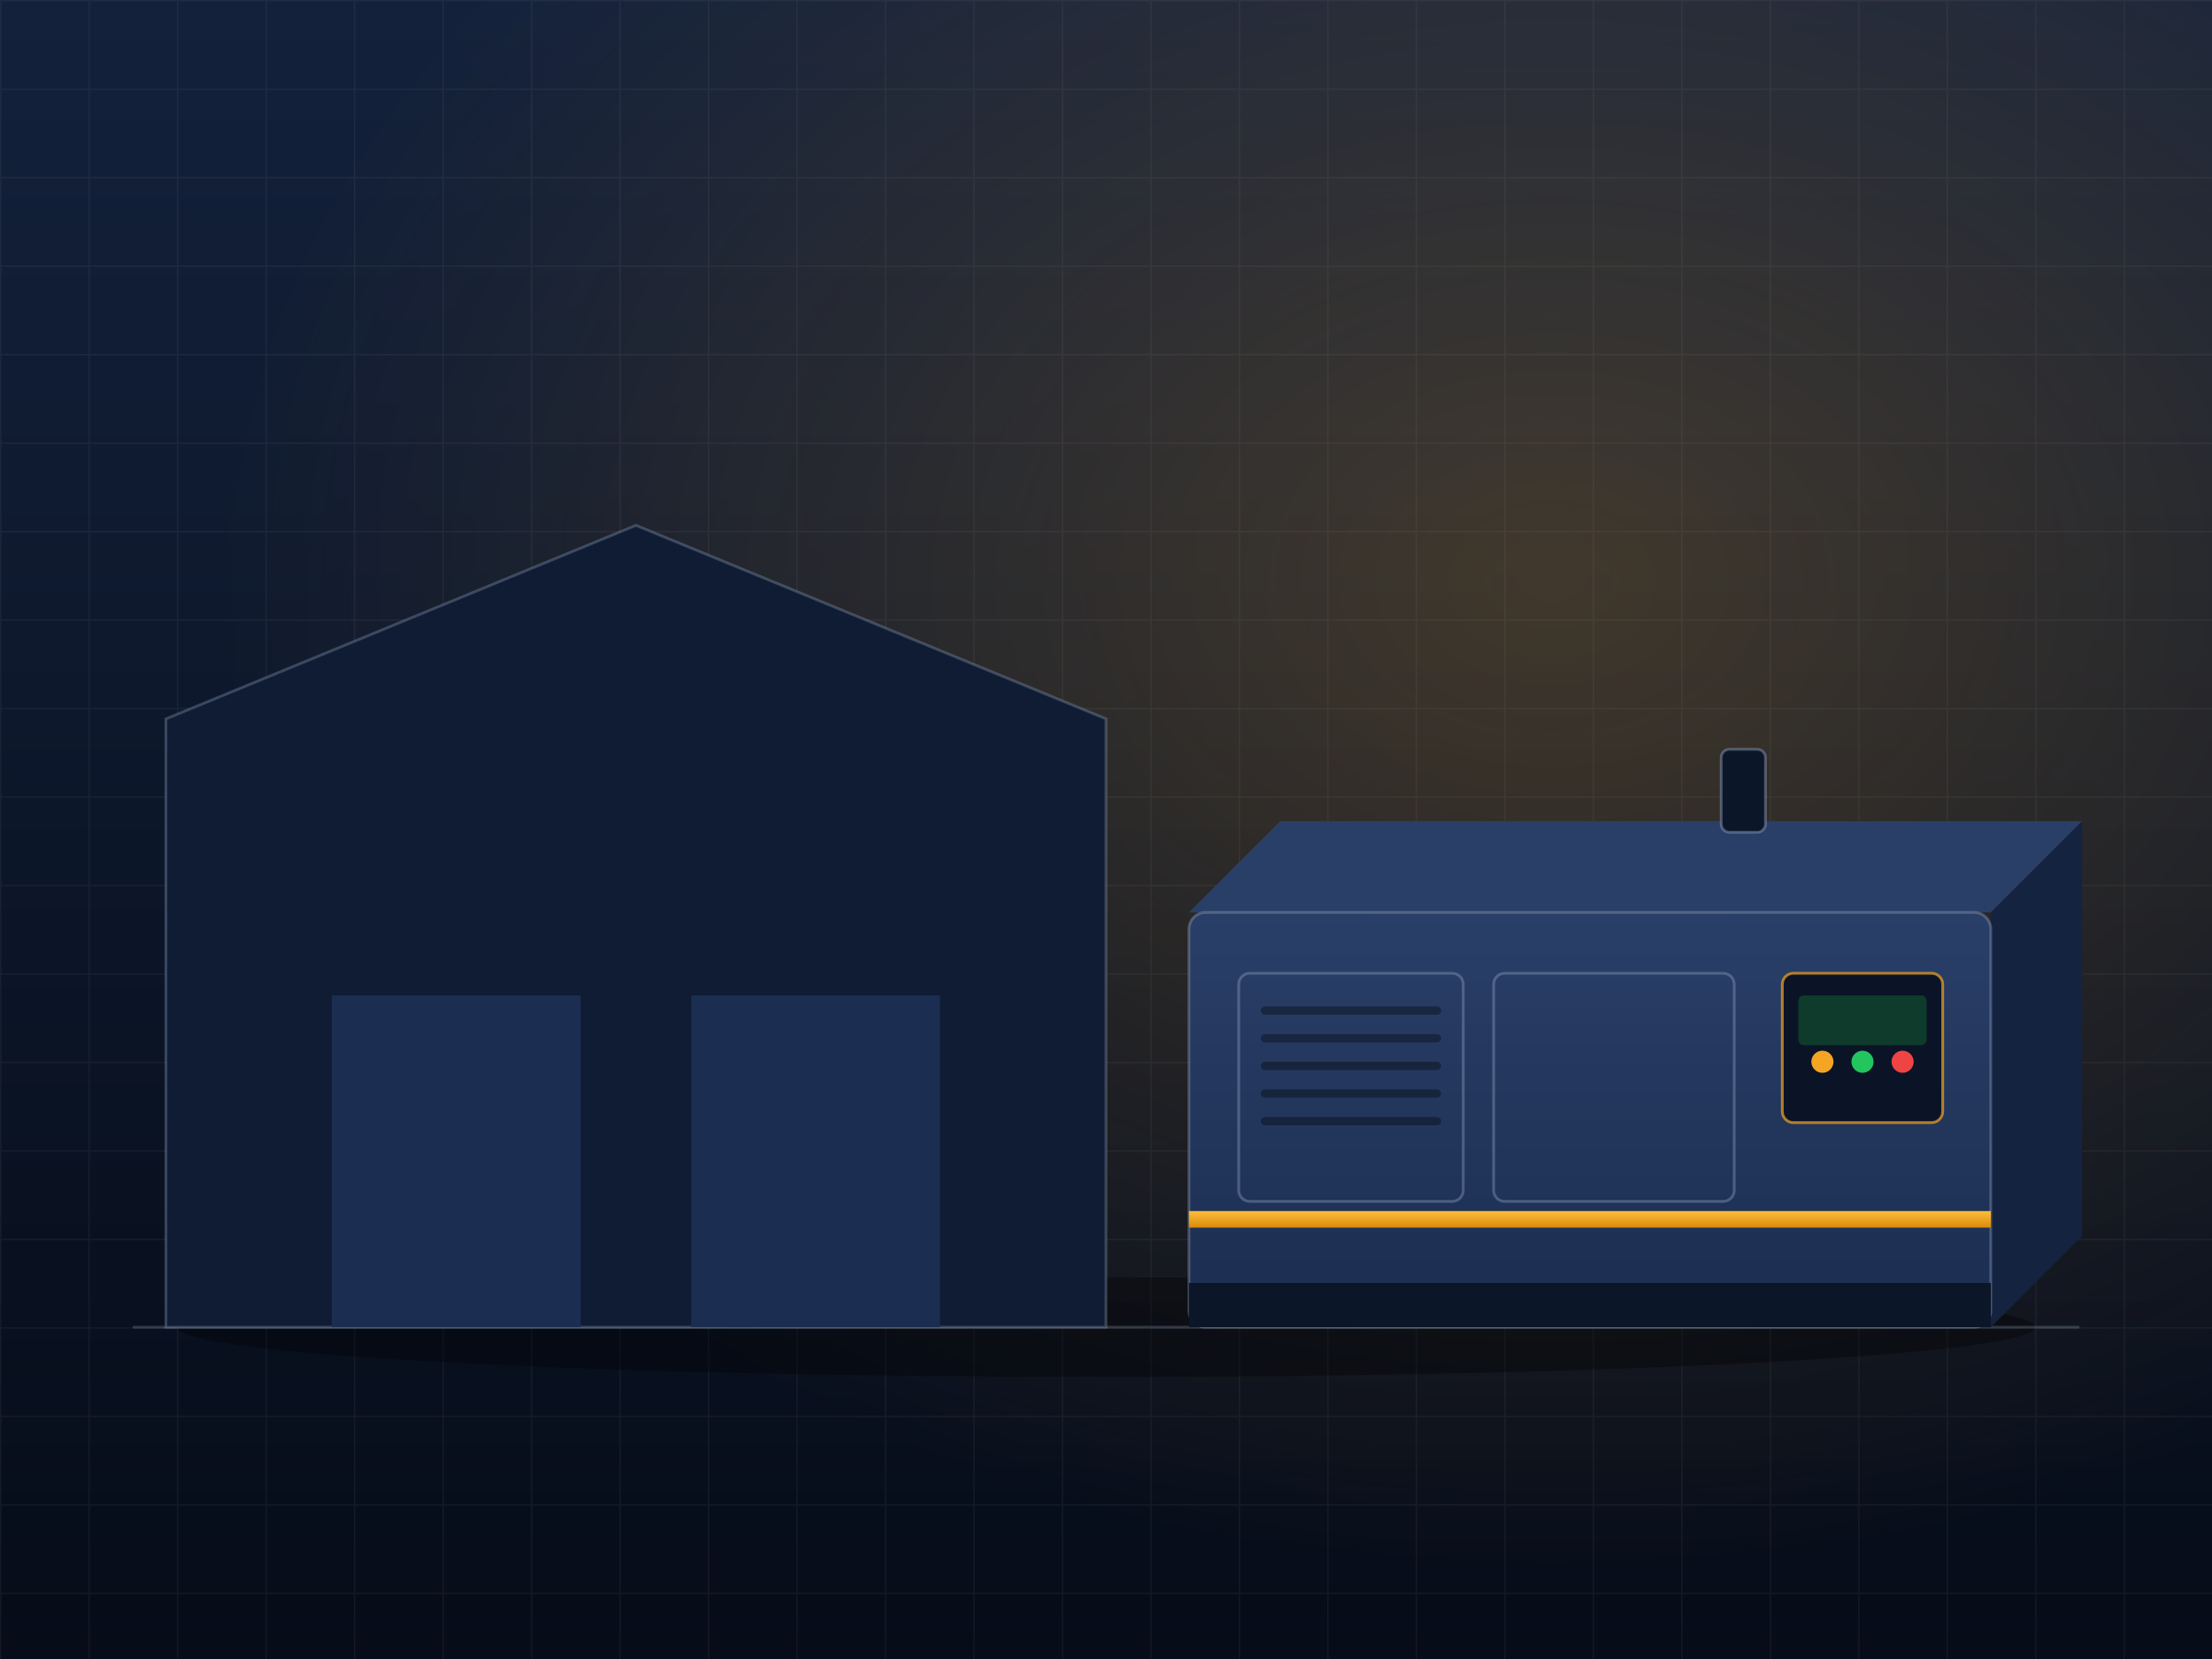
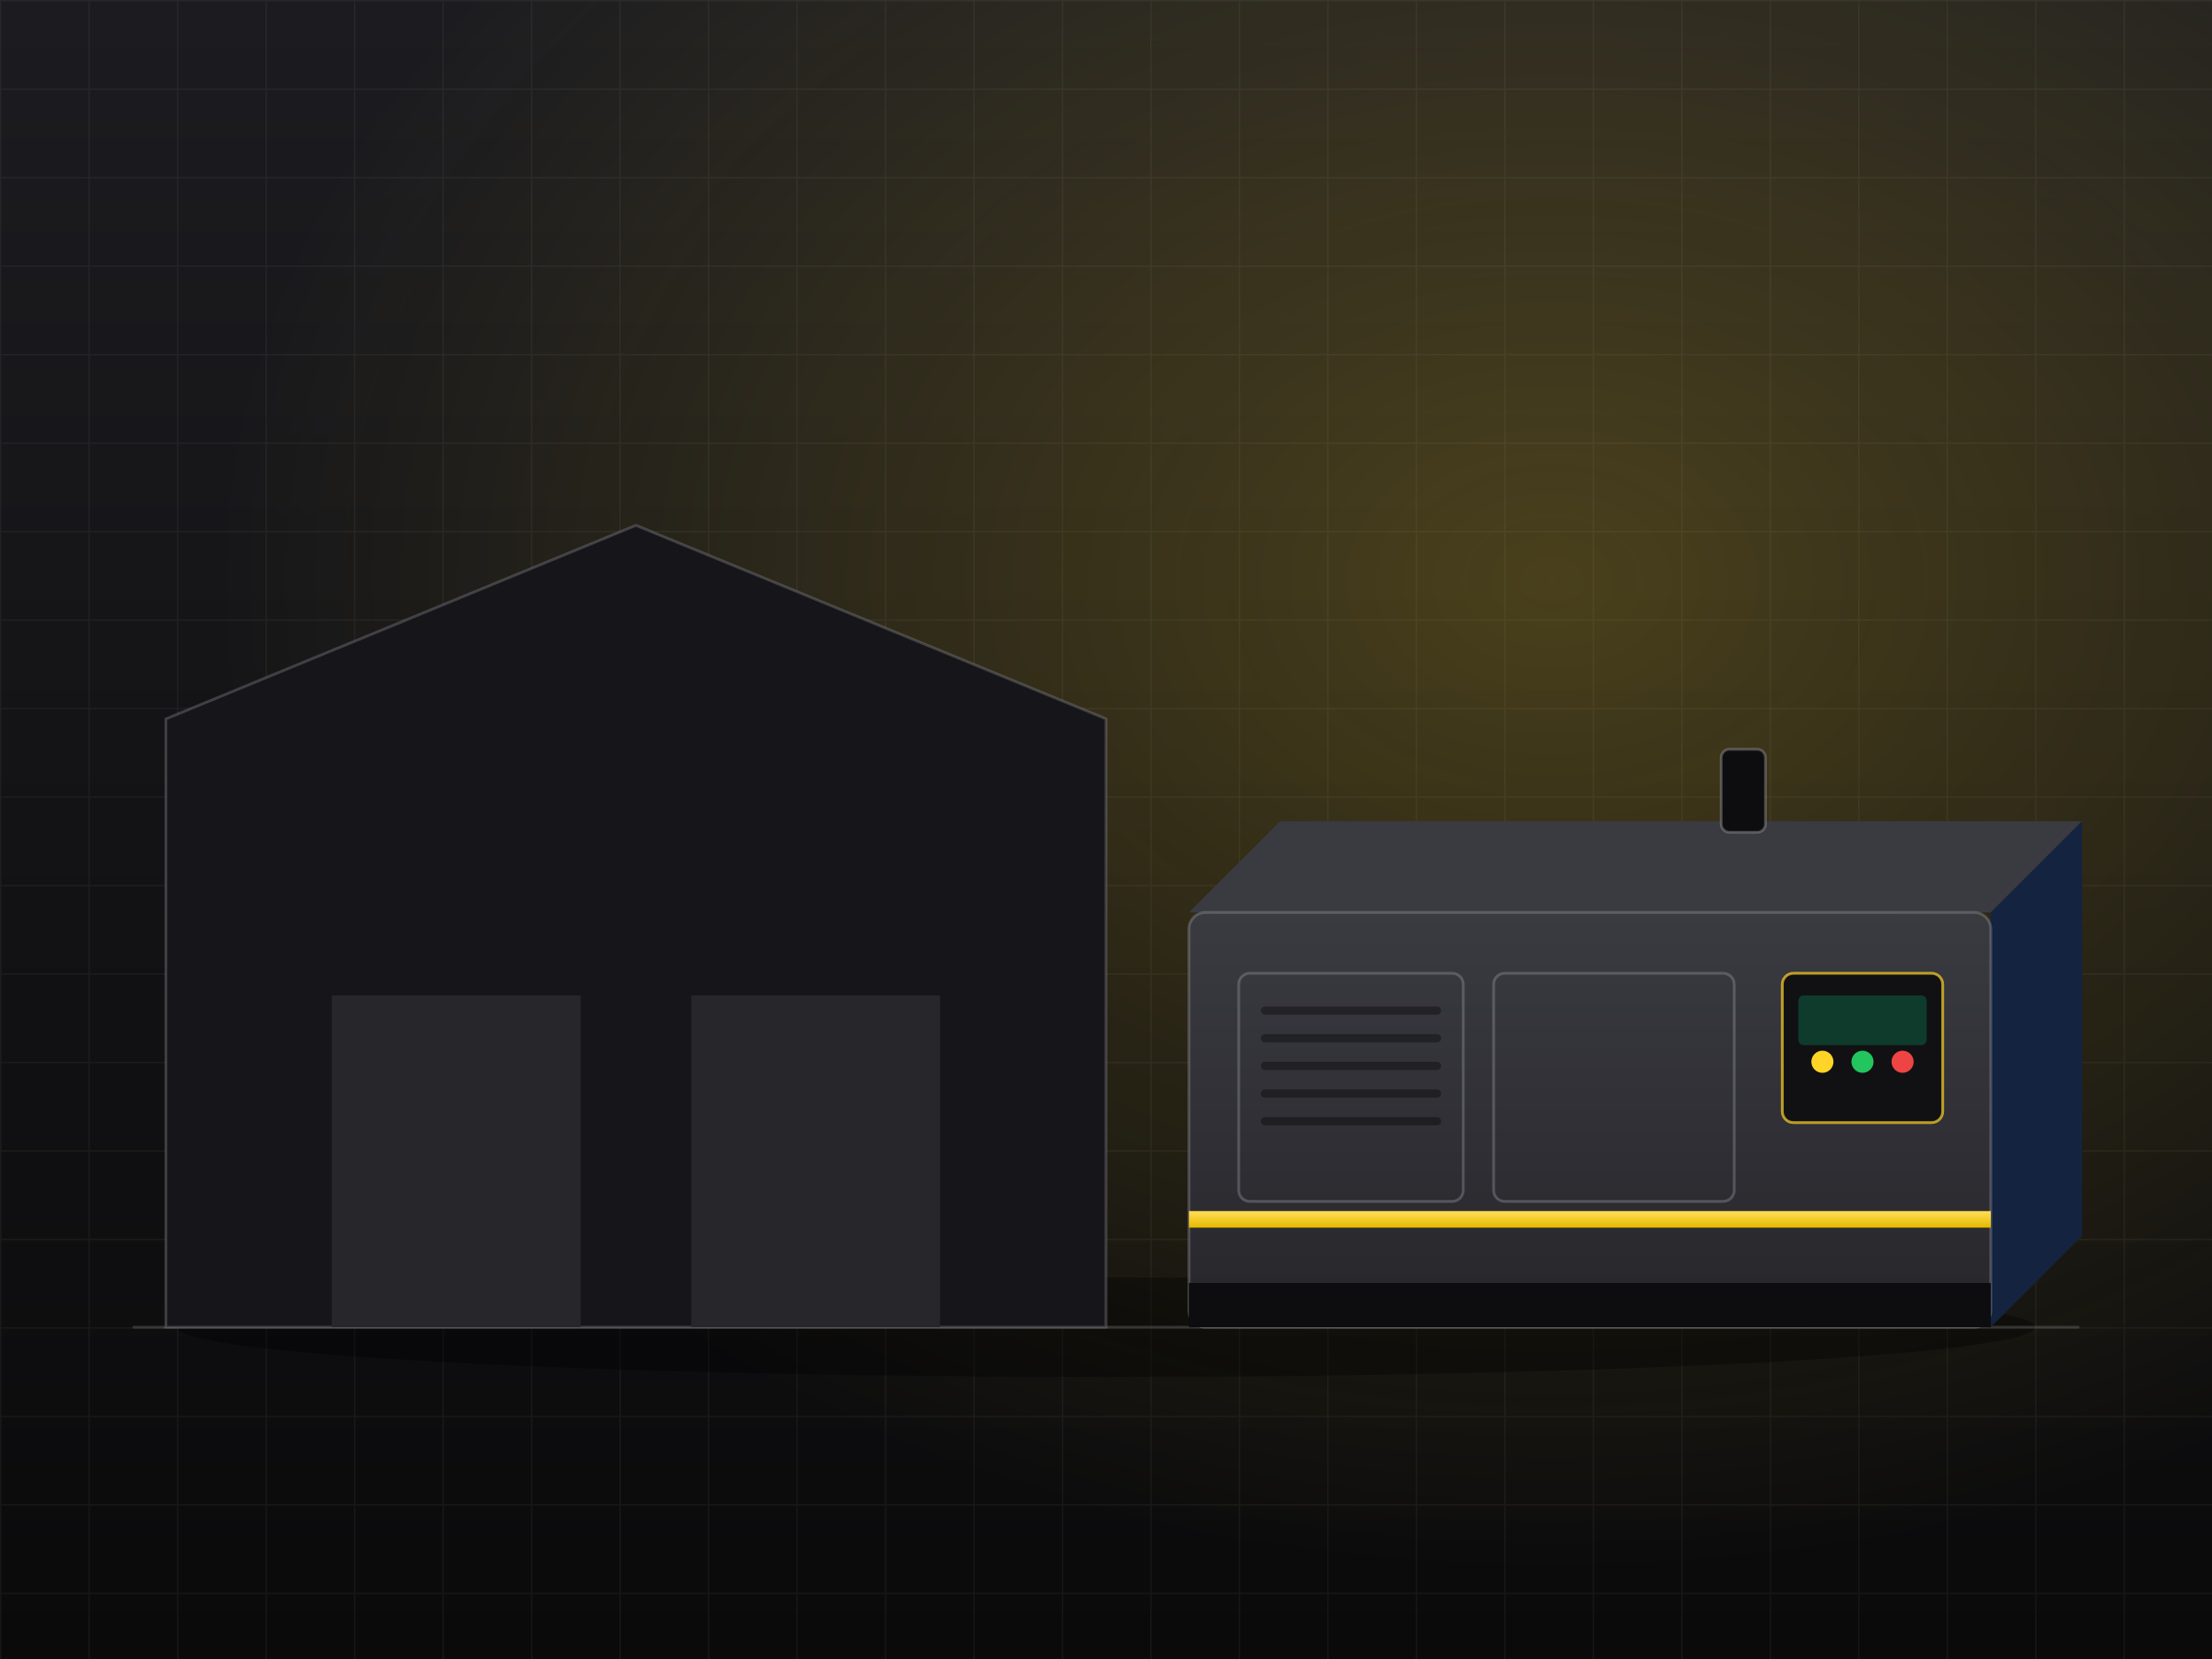
<svg xmlns="http://www.w3.org/2000/svg" viewBox="0 0 800 600" width="800" height="600">
  <defs>
    <linearGradient id="bg" x1="0" y1="0" x2="0" y2="1">
-       <stop offset="0" stop-color="#13213b" />
-       <stop offset="1" stop-color="#060c18" />
+       <stop offset="0" stop-color="#1c1c20" />
+       <stop offset="1" stop-color="#0a0a0b" />
    </linearGradient>
    <radialGradient id="gl" cx="0.7" cy="0.35" r="0.6">
-       <stop offset="0" stop-color="#f5a524" stop-opacity=".22" />
-       <stop offset="1" stop-color="#f5a524" stop-opacity="0" />
+       <stop offset="0" stop-color="#ffd426" stop-opacity=".22" />
+       <stop offset="1" stop-color="#ffd426" stop-opacity="0" />
    </radialGradient>
    <pattern id="grid" width="32" height="32" patternUnits="userSpaceOnUse">
      <path d="M32 0H0V32" fill="none" stroke="#fff" stroke-opacity=".05" />
    </pattern>
    <linearGradient id="steel" x1="0" y1="0" x2="0" y2="1">
-       <stop offset="0" stop-color="#2a3f68" />
-       <stop offset="1" stop-color="#1b2d50" />
+       <stop offset="0" stop-color="#3a3a41" />
+       <stop offset="1" stop-color="#26262b" />
    </linearGradient>
    <linearGradient id="amber" x1="0" y1="0" x2="0" y2="1">
-       <stop offset="0" stop-color="#ffbe3d" />
-       <stop offset="1" stop-color="#d98a0b" />
+       <stop offset="0" stop-color="#ffdf58" />
+       <stop offset="1" stop-color="#e6b800" />
    </linearGradient>
  </defs>
  <rect width="800" height="600" fill="url(#bg)" />
  <rect width="800" height="600" fill="url(#grid)" />
  <rect width="800" height="600" fill="url(#gl)" />
  <ellipse cx="400.0" cy="480" rx="336.0" ry="18" fill="#000" opacity=".35" />
-   <line x1="48.0" x2="752.0" y1="480" y2="480" stroke="#9fb0cf" stroke-opacity=".25" />
-   <path d="M60 480V260l170-70 170 70v220Z" fill="#0f1c33" stroke="#9fb0cf" stroke-opacity=".3" />
-   <rect x="120" y="360" width="90" height="120" fill="#1b2d50" />
-   <rect x="250" y="360" width="90" height="120" fill="#1b2d50" />
+   <line x1="48.0" x2="752.0" y1="480" y2="480" stroke="#a1a1aa" stroke-opacity=".25" />
+   <path d="M60 480V260l170-70 170 70v220Z" fill="#16161a" stroke="#a1a1aa" stroke-opacity=".3" />
+   <rect x="120" y="360" width="90" height="120" fill="#26262b" />
+   <rect x="250" y="360" width="90" height="120" fill="#26262b" />
  <g>
-     <polygon points="430,330 720,330 753.0,297.0 463.0,297.0" fill="#2a3f68" />
+     <polygon points="430,330 720,330 753.0,297.0 463.0,297.0" fill="#3a3a41" />
    <polygon points="720,330 753.0,297.0 753.0,447.0 720,480" fill="#14233f" />
-     <rect x="430" y="330" width="290" height="150" rx="6" fill="url(#steel)" stroke="#9fb0cf" stroke-opacity=".35" />
-     <rect x="430" y="464" width="290" height="16" fill="#0b1629" />
-     <rect x="448" y="352" width="81.2" height="82.5" rx="4" fill="none" stroke="#9fb0cf" stroke-opacity=".35" />
+     <rect x="430" y="330" width="290" height="150" rx="6" fill="url(#steel)" stroke="#a1a1aa" stroke-opacity=".35" />
+     <rect x="430" y="464" width="290" height="16" fill="#0d0d0f" />
+     <rect x="448" y="352" width="81.2" height="82.5" rx="4" fill="none" stroke="#a1a1aa" stroke-opacity=".35" />
    <rect x="456" y="364" width="65.2" height="3" rx="1.5" fill="#000" opacity=".35" />
    <rect x="456" y="374" width="65.2" height="3" rx="1.5" fill="#000" opacity=".35" />
    <rect x="456" y="384" width="65.2" height="3" rx="1.5" fill="#000" opacity=".35" />
    <rect x="456" y="394" width="65.2" height="3" rx="1.5" fill="#000" opacity=".35" />
    <rect x="456" y="404" width="65.2" height="3" rx="1.5" fill="#000" opacity=".35" />
-     <rect x="540.2" y="352" width="87.0" height="82.5" rx="4" fill="none" stroke="#9fb0cf" stroke-opacity=".35" />
-     <rect x="644.6" y="352" width="58.0" height="54.0" rx="4" fill="#0a1426" stroke="#f5a524" stroke-opacity=".7" />
+     <rect x="540.2" y="352" width="87.0" height="82.5" rx="4" fill="none" stroke="#a1a1aa" stroke-opacity=".35" />
+     <rect x="644.6" y="352" width="58.0" height="54.0" rx="4" fill="#111113" stroke="#ffd426" stroke-opacity=".7" />
    <rect x="650.4" y="360" width="46.4" height="18.0" rx="2" fill="#0e3b2c" />
-     <circle cx="659.1" cy="384.0" r="4" fill="#f5a524" />
+     <circle cx="659.1" cy="384.0" r="4" fill="#ffd426" />
    <circle cx="673.6" cy="384.0" r="4" fill="#22c55e" />
    <circle cx="688.1" cy="384.0" r="4" fill="#ef4444" />
    <rect x="430" y="438.0" width="290" height="6" fill="url(#amber)" />
-     <rect x="622.5" y="271.0" width="16" height="30" rx="3" fill="#0b1629" stroke="#9fb0cf" stroke-opacity=".4" />
+     <rect x="622.5" y="271.0" width="16" height="30" rx="3" fill="#0d0d0f" stroke="#a1a1aa" stroke-opacity=".4" />
  </g>
</svg>
